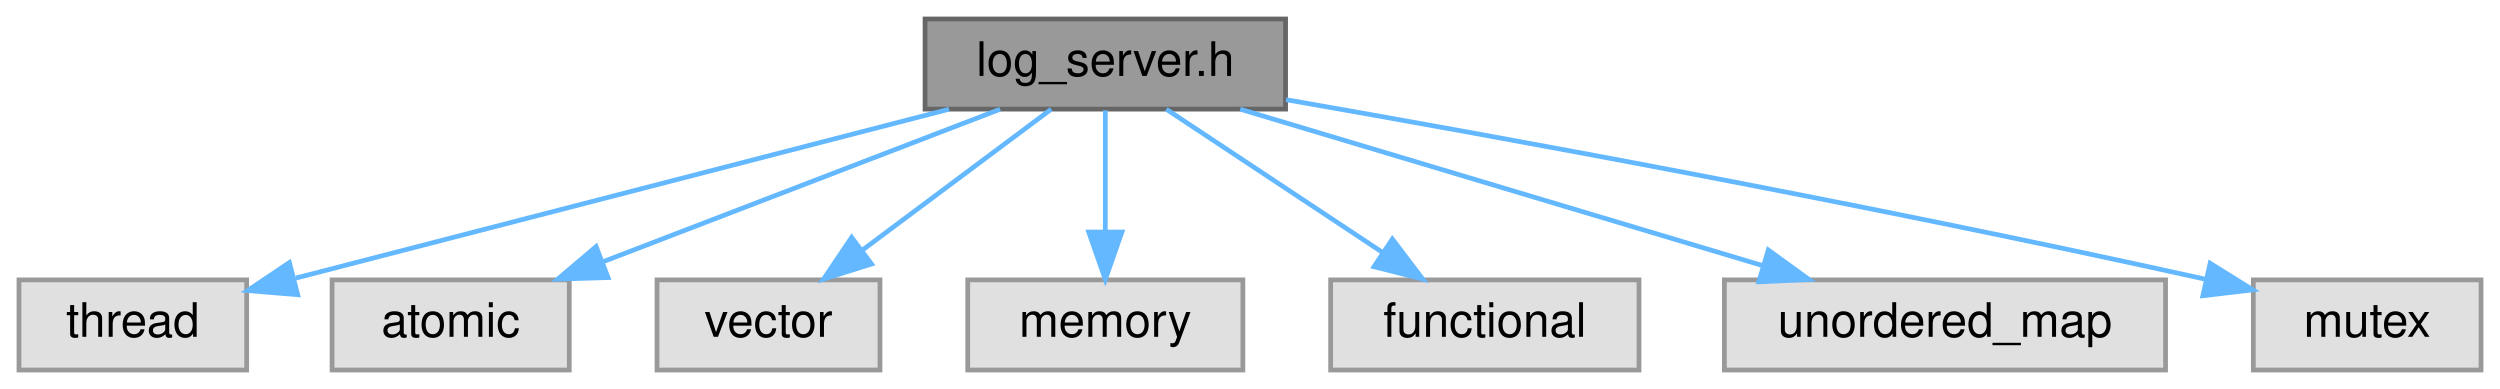
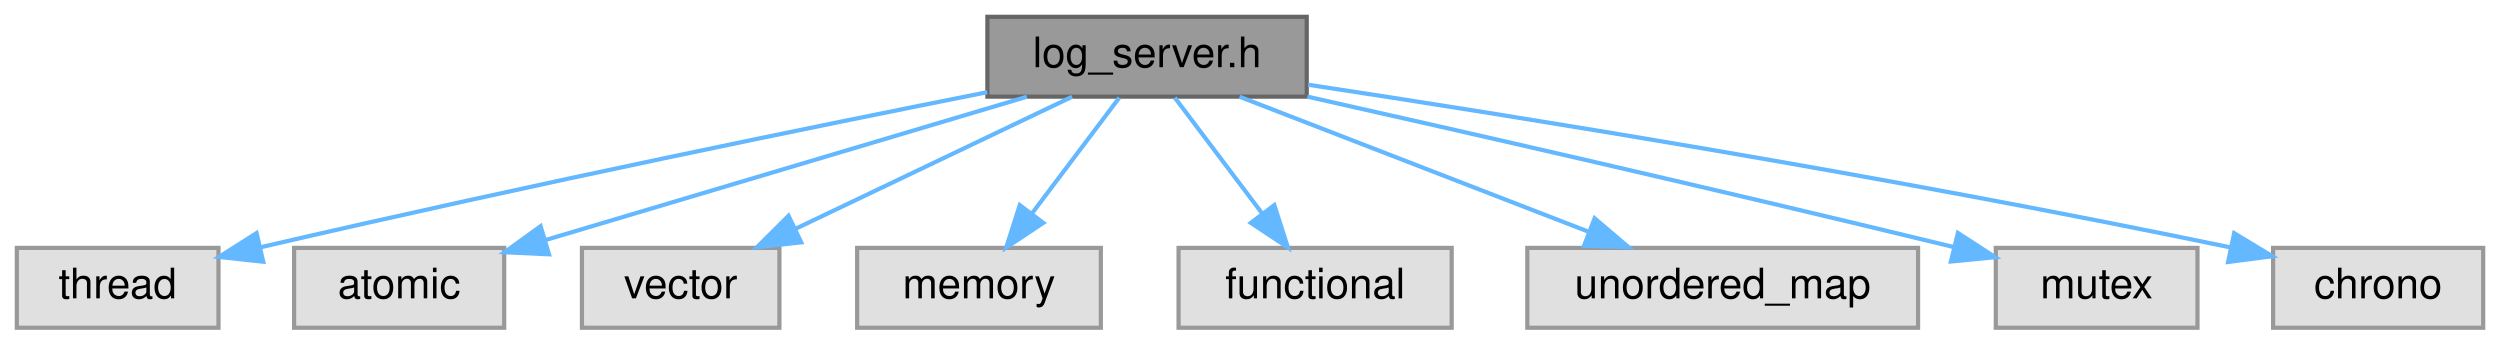
- <svg xmlns="http://www.w3.org/2000/svg" xmlns:xlink="http://www.w3.org/1999/xlink" width="527pt" height="82pt" viewBox="0.00 0.00 527.00 82.00">
+ <svg xmlns="http://www.w3.org/2000/svg" xmlns:xlink="http://www.w3.org/1999/xlink" width="595pt" height="82pt" viewBox="0.00 0.00 595.00 82.00">
  <g id="graph0" class="graph" transform="scale(1 1) rotate(0) translate(4 78)">
    <g id="Node000001" class="node">
      <g id="a_Node000001">
        <a xlink:title=" ">
-           <polygon fill="#999999" stroke="#666666" points="267,-74 191,-74 191,-55 267,-55 267,-74" />
-           <text text-anchor="middle" x="229" y="-62" font-family="Helvetica,sans-Serif" font-size="10.00">log_server.h</text>
+           <polygon fill="#999999" stroke="#666666" points="307,-74 231,-74 231,-55 307,-55 307,-74" />
+           <text text-anchor="middle" x="269" y="-62" font-family="Helvetica,sans-Serif" font-size="10.00">log_server.h</text>
        </a>
      </g>
    </g>
    <g id="Node000002" class="node">
      <g id="a_Node000002">
        <a xlink:title=" ">
          <polygon fill="#e0e0e0" stroke="#999999" points="48,-19 0,-19 0,0 48,0 48,-19" />
          <text text-anchor="middle" x="24" y="-7" font-family="Helvetica,sans-Serif" font-size="10.00">thread</text>
        </a>
      </g>
    </g>
    <g id="edge1_Node000001_Node000002" class="edge">
      <g id="a_edge1_Node000001_Node000002">
        <a xlink:title=" ">
-           <path fill="none" stroke="#63b8ff" d="M196.06,-54.98C158.3,-45.22 96.69,-29.29 58.35,-19.38" />
-           <polygon fill="#63b8ff" stroke="#63b8ff" points="58.75,-15.87 48.19,-16.75 57,-22.65 58.75,-15.87" />
+           <path fill="none" stroke="#63b8ff" d="M230.97,-56.06C190.45,-48.01 124.19,-34.5 57.9,-19.13" />
+           <polygon fill="#63b8ff" stroke="#63b8ff" points="58.65,-15.71 48.12,-16.85 57.06,-22.53 58.65,-15.71" />
        </a>
      </g>
    </g>
    <g id="Node000003" class="node">
      <g id="a_Node000003">
        <a xlink:title=" ">
          <polygon fill="#e0e0e0" stroke="#999999" points="116,-19 66,-19 66,0 116,0 116,-19" />
          <text text-anchor="middle" x="91" y="-7" font-family="Helvetica,sans-Serif" font-size="10.00">atomic</text>
        </a>
      </g>
    </g>
    <g id="edge2_Node000001_Node000003" class="edge">
      <g id="a_edge2_Node000001_Node000003">
        <a xlink:title=" ">
-           <path fill="none" stroke="#63b8ff" d="M206.83,-54.98C184.23,-46.3 148.94,-32.75 123.25,-22.88" />
-           <polygon fill="#63b8ff" stroke="#63b8ff" points="124.17,-19.49 113.58,-19.17 121.66,-26.02 124.17,-19.49" />
+           <path fill="none" stroke="#63b8ff" d="M240.4,-54.98C209.23,-45.7 159.34,-30.85 125.89,-20.89" />
+           <polygon fill="#63b8ff" stroke="#63b8ff" points="126.66,-17.47 116.08,-17.97 124.66,-24.17 126.66,-17.47" />
        </a>
      </g>
    </g>
    <g id="Node000004" class="node">
      <g id="a_Node000004">
        <a xlink:title=" ">
          <polygon fill="#e0e0e0" stroke="#999999" points="181.5,-19 134.5,-19 134.5,0 181.5,0 181.5,-19" />
          <text text-anchor="middle" x="158" y="-7" font-family="Helvetica,sans-Serif" font-size="10.00">vector</text>
        </a>
      </g>
    </g>
    <g id="edge3_Node000001_Node000004" class="edge">
      <g id="a_edge3_Node000001_Node000004">
        <a xlink:title=" ">
-           <path fill="none" stroke="#63b8ff" d="M217.59,-54.98C206.89,-47 190.66,-34.88 177.84,-25.31" />
-           <polygon fill="#63b8ff" stroke="#63b8ff" points="179.72,-22.35 169.61,-19.17 175.53,-27.96 179.72,-22.35" />
+           <path fill="none" stroke="#63b8ff" d="M251.17,-54.98C233.39,-46.5 205.85,-33.35 185.32,-23.54" />
+           <polygon fill="#63b8ff" stroke="#63b8ff" points="186.69,-20.32 176.16,-19.17 183.67,-26.64 186.69,-20.32" />
        </a>
      </g>
    </g>
    <g id="Node000005" class="node">
      <g id="a_Node000005">
        <a xlink:title=" ">
          <polygon fill="#e0e0e0" stroke="#999999" points="258,-19 200,-19 200,0 258,0 258,-19" />
          <text text-anchor="middle" x="229" y="-7" font-family="Helvetica,sans-Serif" font-size="10.00">memory</text>
        </a>
      </g>
    </g>
    <g id="edge4_Node000001_Node000005" class="edge">
      <g id="a_edge4_Node000001_Node000005">
        <a xlink:title=" ">
-           <path fill="none" stroke="#63b8ff" d="M229,-54.75C229,-47.8 229,-37.85 229,-29.13" />
-           <polygon fill="#63b8ff" stroke="#63b8ff" points="232.5,-29.09 229,-19.09 225.5,-29.09 232.5,-29.09" />
+           <path fill="none" stroke="#63b8ff" d="M262.39,-54.75C256.74,-47.26 248.46,-36.28 241.55,-27.13" />
+           <polygon fill="#63b8ff" stroke="#63b8ff" points="244.3,-24.96 235.48,-19.09 238.71,-29.18 244.3,-24.96" />
        </a>
      </g>
    </g>
    <g id="Node000006" class="node">
      <g id="a_Node000006">
        <a xlink:title=" ">
          <polygon fill="#e0e0e0" stroke="#999999" points="341.5,-19 276.5,-19 276.5,0 341.5,0 341.5,-19" />
          <text text-anchor="middle" x="309" y="-7" font-family="Helvetica,sans-Serif" font-size="10.00">functional</text>
        </a>
      </g>
    </g>
    <g id="edge5_Node000001_Node000006" class="edge">
      <g id="a_edge5_Node000001_Node000006">
        <a xlink:title=" ">
-           <path fill="none" stroke="#63b8ff" d="M241.85,-54.98C254.14,-46.84 272.91,-34.41 287.48,-24.76" />
-           <polygon fill="#63b8ff" stroke="#63b8ff" points="289.51,-27.61 295.91,-19.17 285.64,-21.78 289.51,-27.61" />
+           <path fill="none" stroke="#63b8ff" d="M275.61,-54.75C281.26,-47.26 289.54,-36.28 296.45,-27.13" />
+           <polygon fill="#63b8ff" stroke="#63b8ff" points="299.29,-29.18 302.52,-19.09 293.7,-24.96 299.29,-29.18" />
        </a>
      </g>
    </g>
    <g id="Node000007" class="node">
      <g id="a_Node000007">
        <a xlink:title=" ">
          <polygon fill="#e0e0e0" stroke="#999999" points="452.5,-19 359.5,-19 359.5,0 452.5,0 452.5,-19" />
          <text text-anchor="middle" x="406" y="-7" font-family="Helvetica,sans-Serif" font-size="10.00">unordered_map</text>
        </a>
      </g>
    </g>
    <g id="edge6_Node000001_Node000007" class="edge">
      <g id="a_edge6_Node000001_Node000007">
        <a xlink:title=" ">
-           <path fill="none" stroke="#63b8ff" d="M257.44,-54.98C287.28,-46.05 334.38,-31.94 367.53,-22.02" />
-           <polygon fill="#63b8ff" stroke="#63b8ff" points="368.76,-25.3 377.34,-19.08 366.76,-18.6 368.76,-25.3" />
+           <path fill="none" stroke="#63b8ff" d="M291.01,-54.98C313.45,-46.3 348.48,-32.75 373.99,-22.88" />
+           <polygon fill="#63b8ff" stroke="#63b8ff" points="375.52,-26.04 383.59,-19.17 373,-19.51 375.52,-26.04" />
        </a>
      </g>
    </g>
    <g id="Node000008" class="node">
      <g id="a_Node000008">
        <a xlink:title=" ">
          <polygon fill="#e0e0e0" stroke="#999999" points="519,-19 471,-19 471,0 519,0 519,-19" />
          <text text-anchor="middle" x="495" y="-7" font-family="Helvetica,sans-Serif" font-size="10.00">mutex</text>
        </a>
      </g>
    </g>
    <g id="edge7_Node000001_Node000008" class="edge">
      <g id="a_edge7_Node000001_Node000008">
        <a xlink:title=" ">
-           <path fill="none" stroke="#63b8ff" d="M267.09,-56.99C311.36,-49.25 386.84,-35.55 460.93,-19.13" />
-           <polygon fill="#63b8ff" stroke="#63b8ff" points="461.9,-22.5 470.89,-16.9 460.37,-15.66 461.9,-22.5" />
+           <path fill="none" stroke="#63b8ff" d="M307.15,-55C344.08,-46.72 401.88,-33.56 460.99,-19.2" />
+           <polygon fill="#63b8ff" stroke="#63b8ff" points="461.98,-22.56 470.87,-16.79 460.32,-15.76 461.98,-22.56" />
+         </a>
+       </g>
+     </g>
+     <g id="Node000009" class="node">
+       <g id="a_Node000009">
+         <a xlink:title=" ">
+           <polygon fill="#e0e0e0" stroke="#999999" points="587,-19 537,-19 537,0 587,0 587,-19" />
+           <text text-anchor="middle" x="562" y="-7" font-family="Helvetica,sans-Serif" font-size="10.00">chrono</text>
+         </a>
+       </g>
+     </g>
+     <g id="edge8_Node000001_Node000009" class="edge">
+       <g id="a_edge8_Node000001_Node000009">
+         <a xlink:title=" ">
+           <path fill="none" stroke="#63b8ff" d="M307.35,-57.83C356.12,-50.42 443.14,-36.52 526.87,-19.11" />
+           <polygon fill="#63b8ff" stroke="#63b8ff" points="527.73,-22.5 536.8,-17.02 526.29,-15.65 527.73,-22.5" />
        </a>
      </g>
    </g>
  </g>
</svg>
